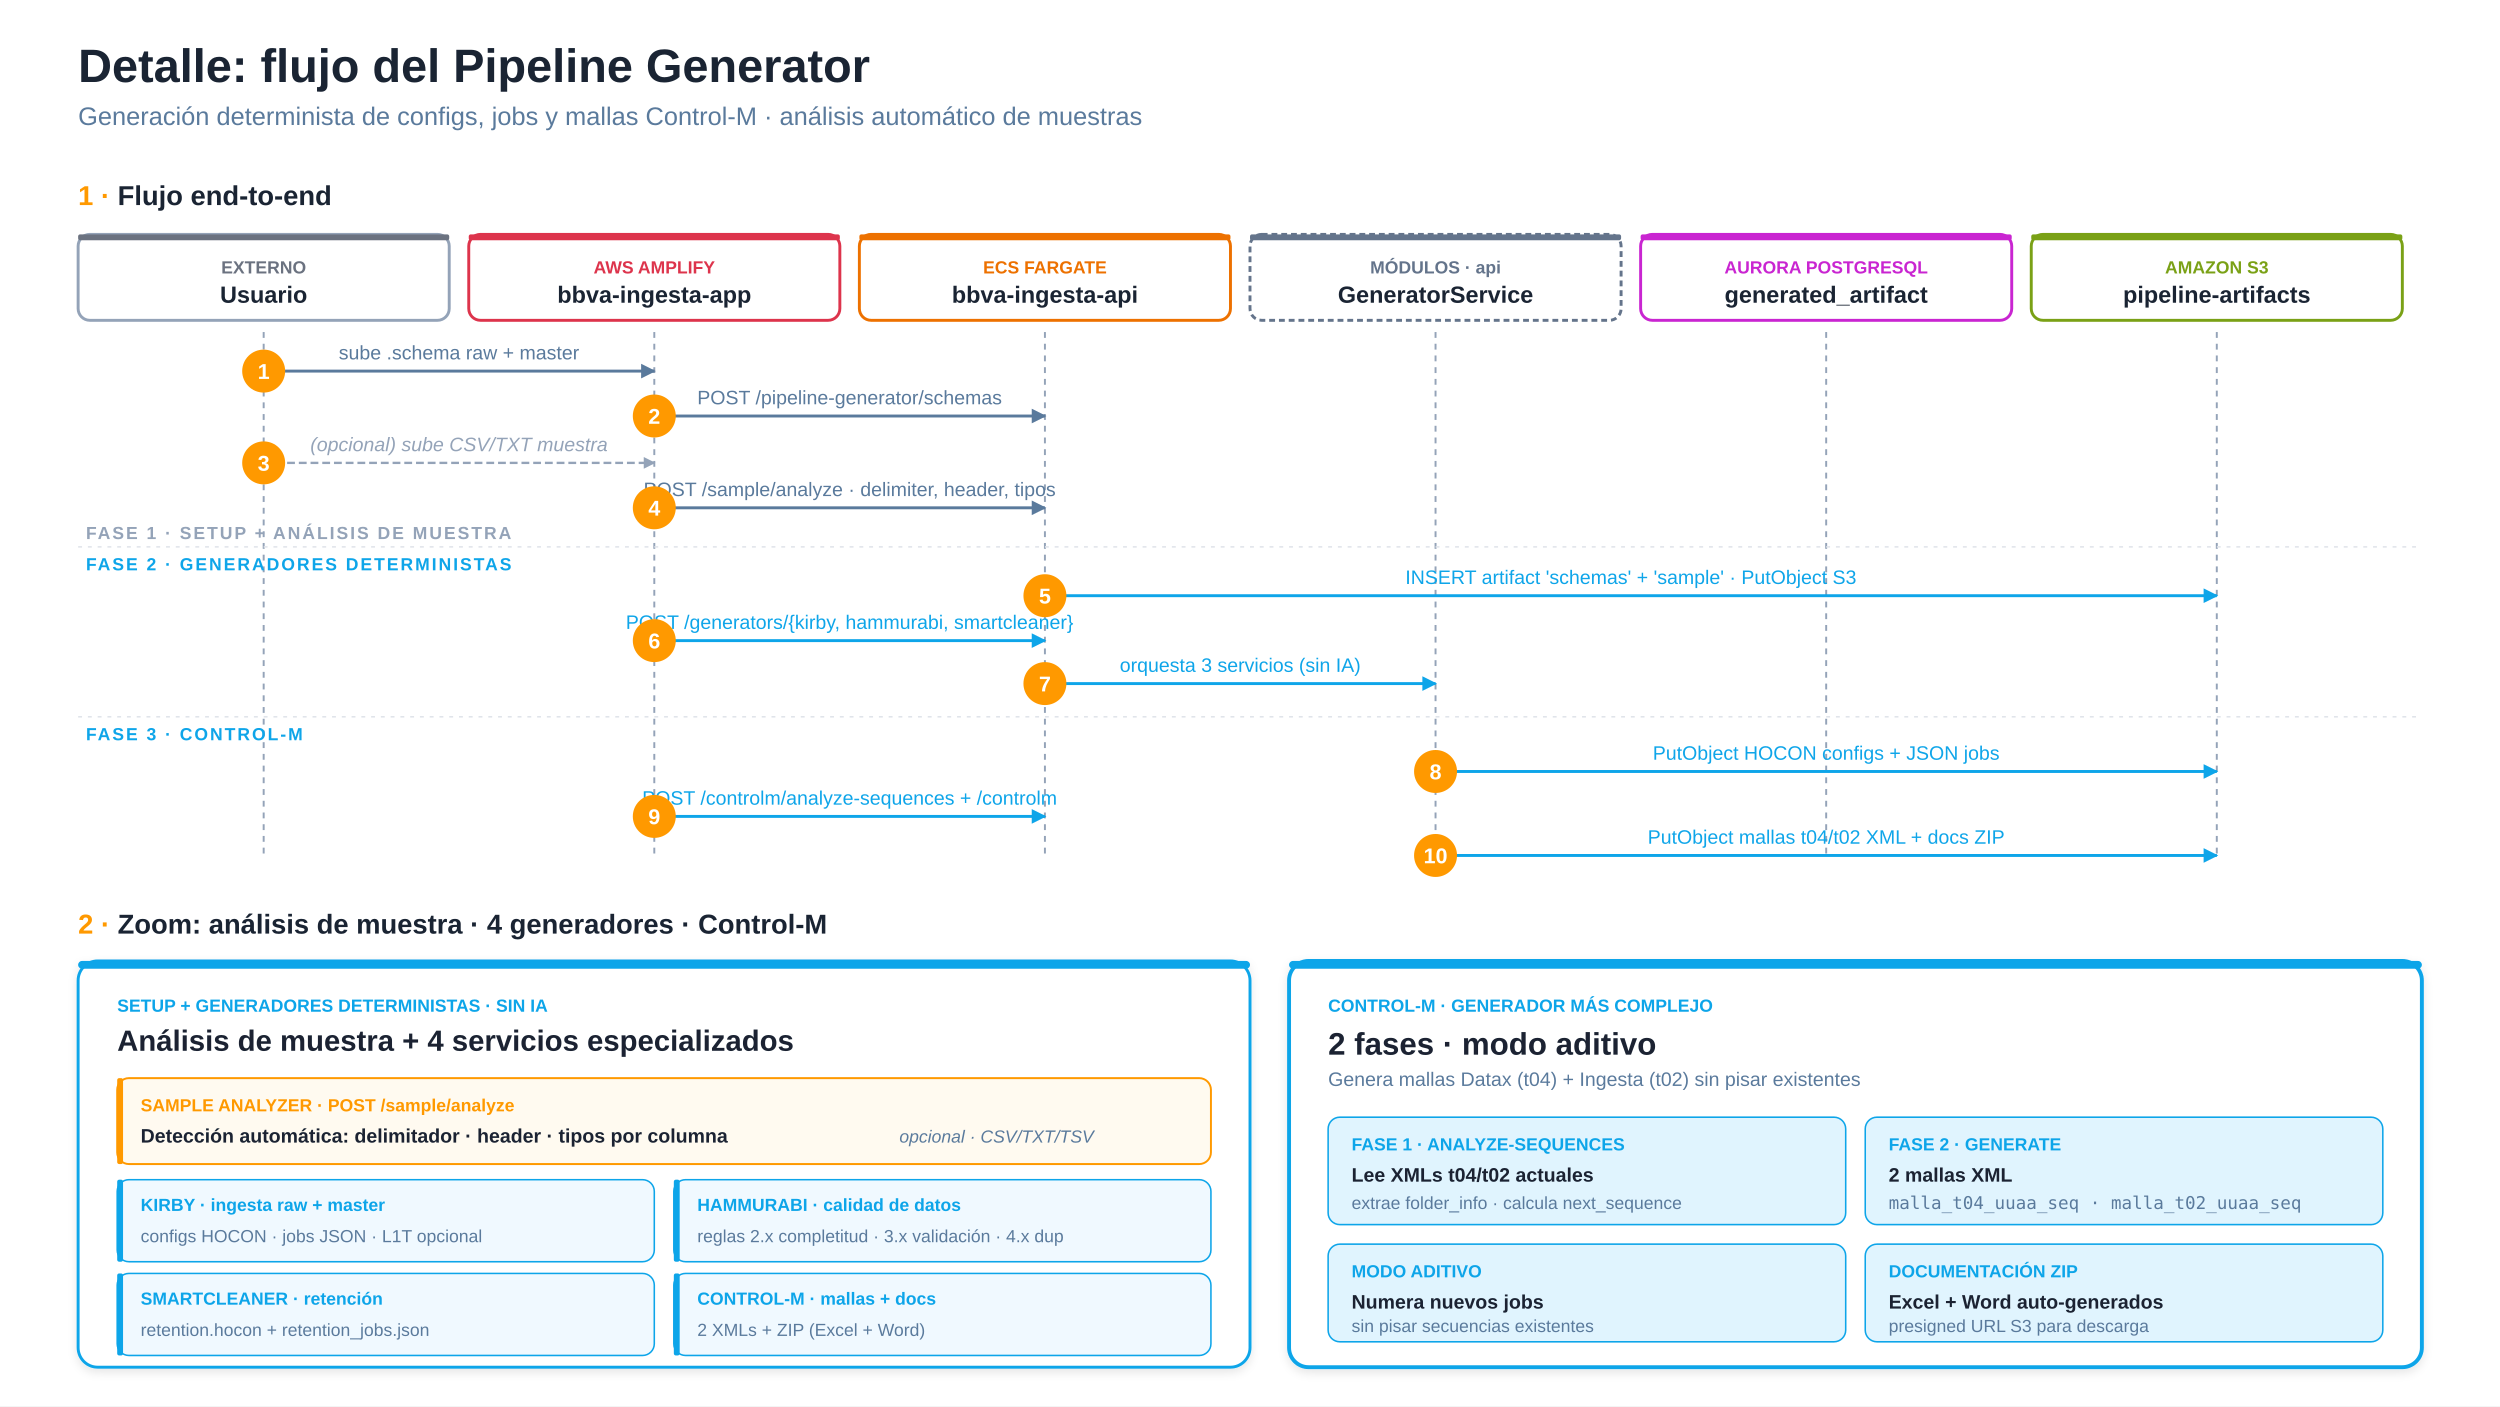
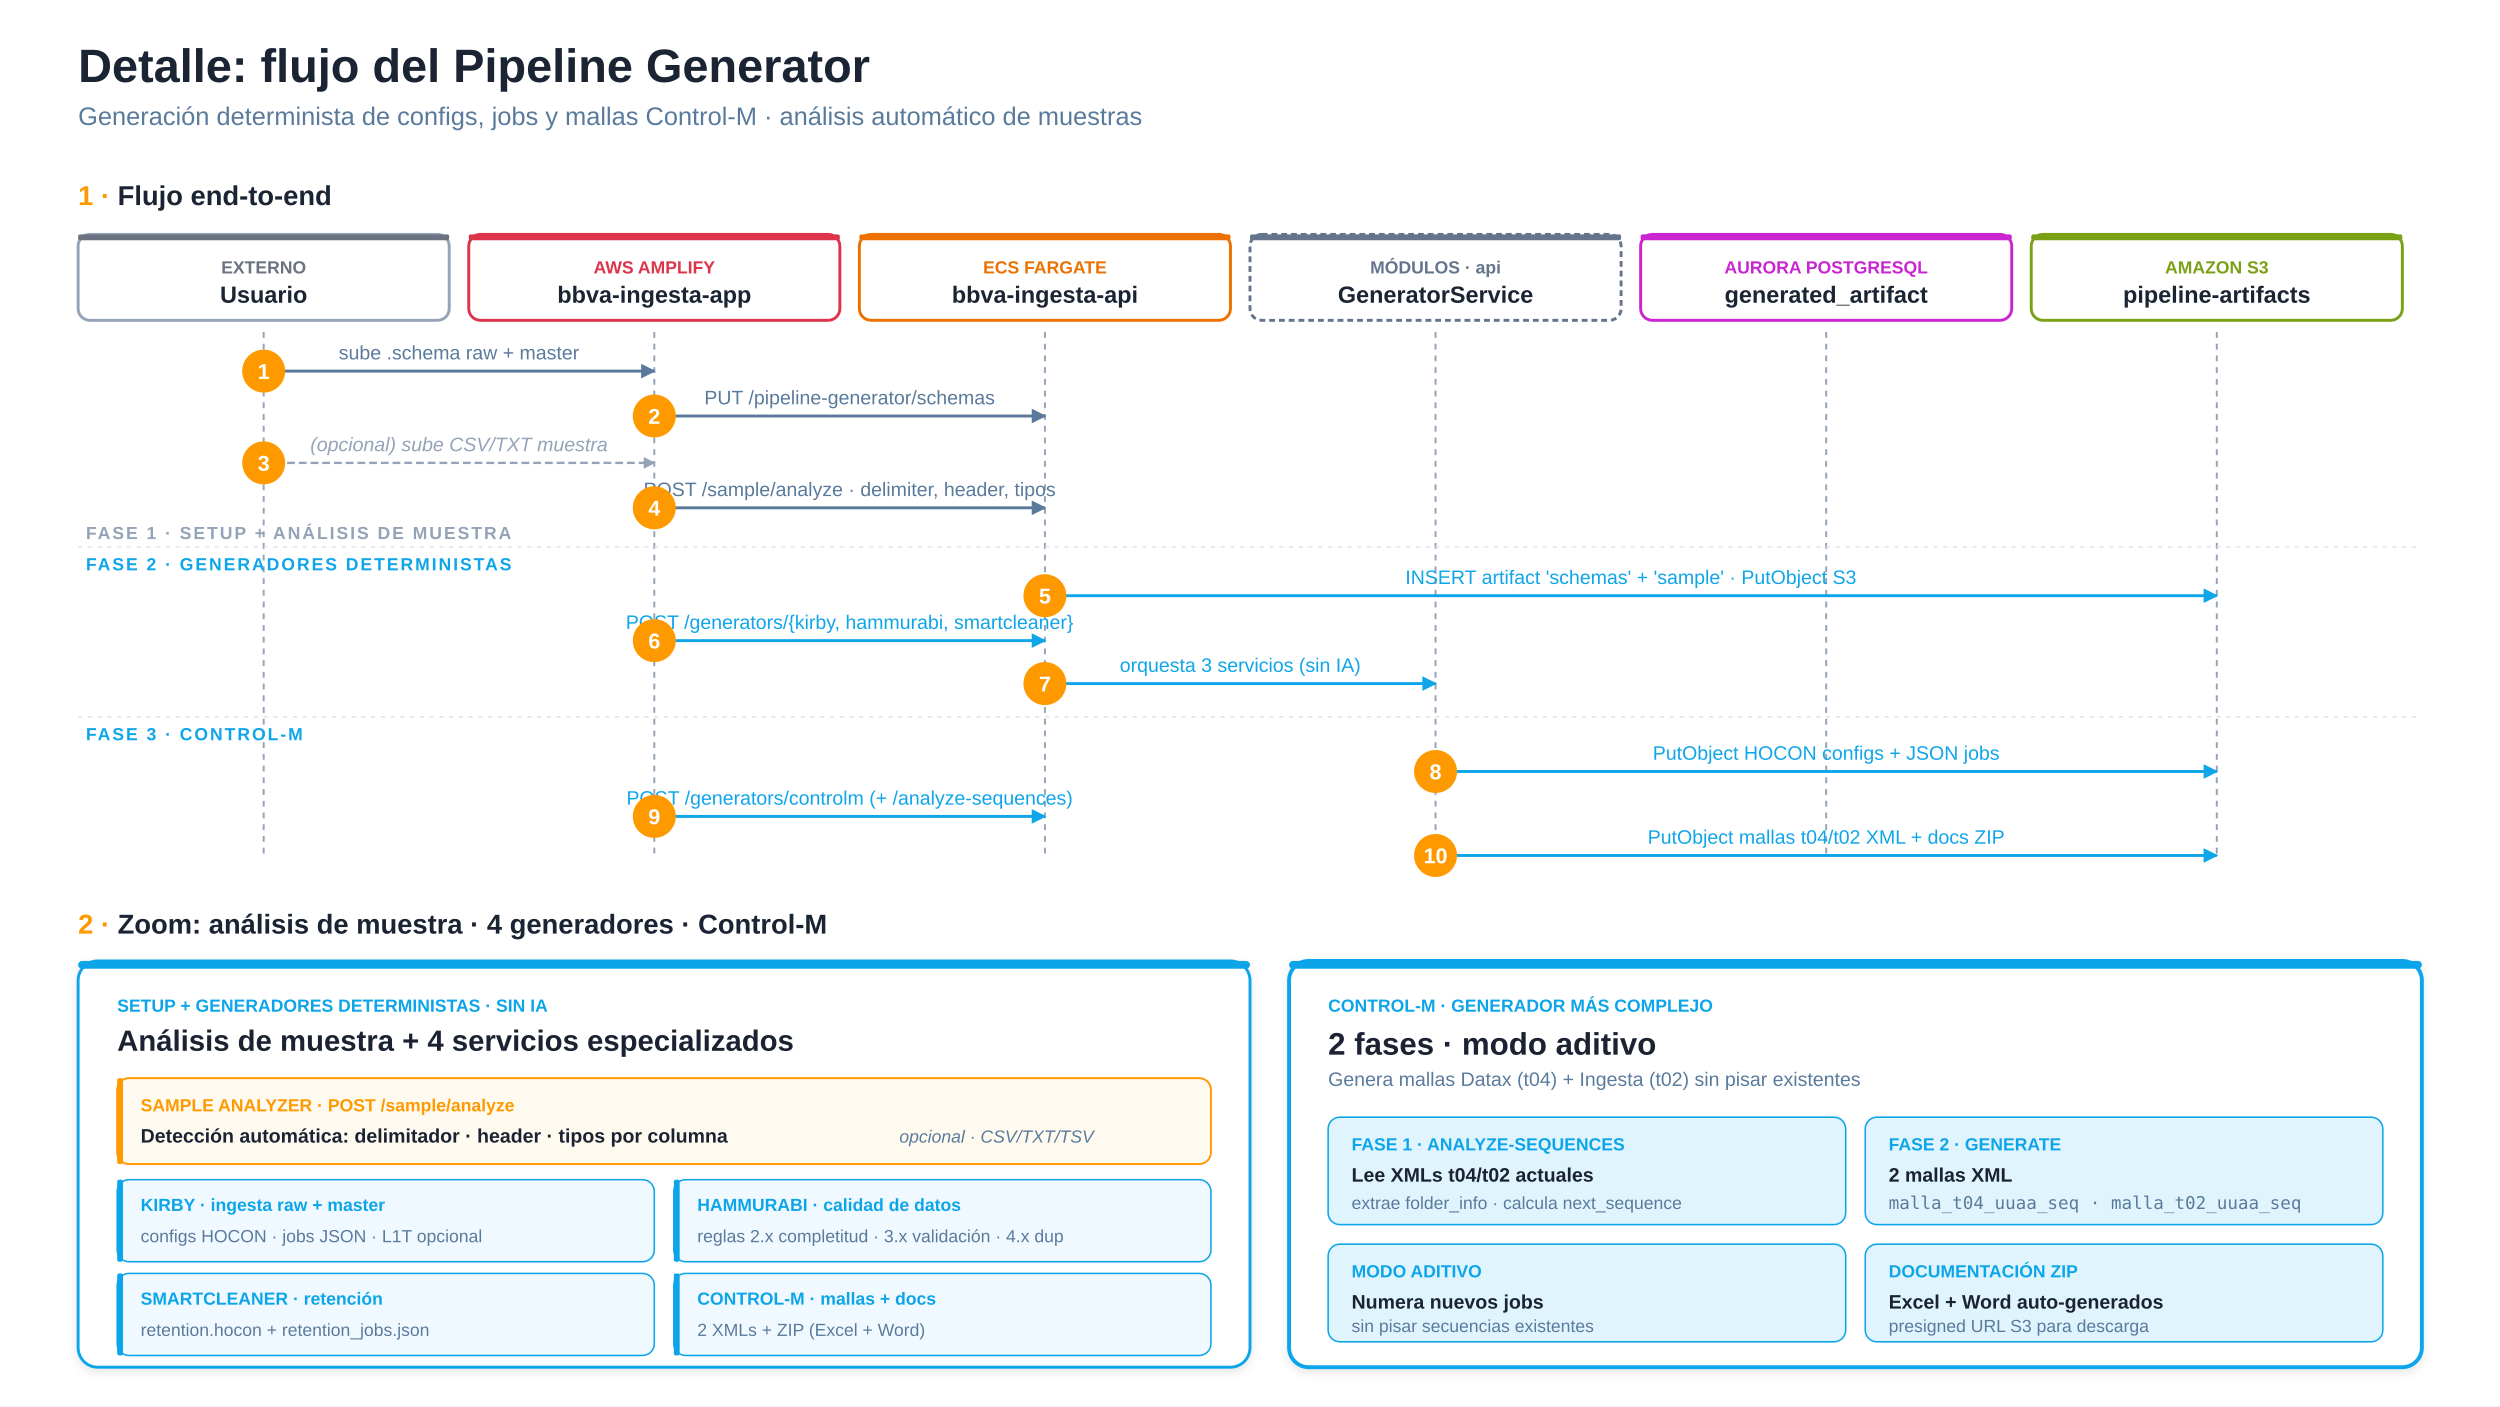
<svg xmlns="http://www.w3.org/2000/svg" viewBox="0 0 1280 720" font-family="Segoe UI, Arial, sans-serif">
  <defs>
    <filter id="cs" x="-20%" y="-20%" width="140%" height="140%">
      <feDropShadow dx="0" dy="2" stdDeviation="2.5" flood-opacity="0.10" />
    </filter>
    <marker id="ar" viewBox="0 0 10 10" refX="9" refY="5" markerWidth="5" markerHeight="5" orient="auto-start-reverse">
      <path d="M0,0 L10,5 L0,10 z" fill="#5A7A9C" />
    </marker>
    <marker id="arPhase" viewBox="0 0 10 10" refX="9" refY="5" markerWidth="5" markerHeight="5" orient="auto-start-reverse">
      <path d="M0,0 L10,5 L0,10 z" fill="#0EA5E9" />
    </marker>
    <marker id="arOpt" viewBox="0 0 10 10" refX="9" refY="5" markerWidth="5" markerHeight="5" orient="auto-start-reverse">
      <path d="M0,0 L10,5 L0,10 z" fill="#94A3B8" />
    </marker>
  </defs>
  <rect width="1280" height="720" fill="#FFFFFF" />
  <text x="40" y="42" font-size="24" font-weight="700" fill="#1A2433">Detalle: flujo del Pipeline Generator</text>
  <text x="40" y="64" font-size="13" fill="#5A7A9C">Generación determinista de configs, jobs y mallas Control-M · análisis automático de muestras</text>
  <text x="40" y="105" font-size="14" font-weight="700" fill="#1A2433">
    <tspan fill="#FF9900">1 ·</tspan> Flujo end-to-end
  </text>
  <g transform="translate(40, 120)">
    <rect width="190" height="44" rx="6" fill="#FFFFFF" stroke="#94A3B8" stroke-width="1.5" />
    <rect width="190" height="3" rx="1" fill="#6B7280" />
    <text x="95" y="20" text-anchor="middle" font-size="9" font-weight="700" fill="#6B7280">EXTERNO</text>
    <text x="95" y="35" text-anchor="middle" font-size="12" font-weight="700" fill="#1A2433">Usuario</text>
  </g>
  <g transform="translate(240, 120)">
    <rect width="190" height="44" rx="6" fill="#FFFFFF" stroke="#DD344C" stroke-width="1.5" />
    <rect width="190" height="3" rx="1" fill="#DD344C" />
    <text x="95" y="20" text-anchor="middle" font-size="9" font-weight="700" fill="#DD344C">AWS AMPLIFY</text>
    <text x="95" y="35" text-anchor="middle" font-size="12" font-weight="700" fill="#1A2433">bbva-ingesta-app</text>
  </g>
  <g transform="translate(440, 120)">
    <rect width="190" height="44" rx="6" fill="#FFFFFF" stroke="#ED7100" stroke-width="1.5" />
    <rect width="190" height="3" rx="1" fill="#ED7100" />
    <text x="95" y="20" text-anchor="middle" font-size="9" font-weight="700" fill="#ED7100">ECS FARGATE</text>
    <text x="95" y="35" text-anchor="middle" font-size="12" font-weight="700" fill="#1A2433">bbva-ingesta-api</text>
  </g>
  <g transform="translate(640, 120)">
    <rect width="190" height="44" rx="6" fill="#FFFFFF" stroke="#64748B" stroke-width="1.5" stroke-dasharray="3,2" />
    <rect width="190" height="3" rx="1" fill="#64748B" />
    <text x="95" y="20" text-anchor="middle" font-size="9" font-weight="700" fill="#64748B">MÓDULOS · api</text>
    <text x="95" y="35" text-anchor="middle" font-size="12" font-weight="700" fill="#1A2433">GeneratorService</text>
  </g>
  <g transform="translate(840, 120)">
    <rect width="190" height="44" rx="6" fill="#FFFFFF" stroke="#C925D1" stroke-width="1.5" />
    <rect width="190" height="3" rx="1" fill="#C925D1" />
    <text x="95" y="20" text-anchor="middle" font-size="9" font-weight="700" fill="#C925D1">AURORA POSTGRESQL</text>
    <text x="95" y="35" text-anchor="middle" font-size="12" font-weight="700" fill="#1A2433">generated_artifact</text>
  </g>
  <g transform="translate(1040, 120)">
    <rect width="190" height="44" rx="6" fill="#FFFFFF" stroke="#7AA116" stroke-width="1.5" />
    <rect width="190" height="3" rx="1" fill="#7AA116" />
    <text x="95" y="20" text-anchor="middle" font-size="9" font-weight="700" fill="#7AA116">AMAZON S3</text>
    <text x="95" y="35" text-anchor="middle" font-size="12" font-weight="700" fill="#1A2433">pipeline-artifacts</text>
  </g>
  <line x1="135" y1="170" x2="135" y2="440" stroke="#94A3B8" stroke-width="1" stroke-dasharray="3,3" />
  <line x1="335" y1="170" x2="335" y2="440" stroke="#94A3B8" stroke-width="1" stroke-dasharray="3,3" />
  <line x1="535" y1="170" x2="535" y2="440" stroke="#94A3B8" stroke-width="1" stroke-dasharray="3,3" />
  <line x1="735" y1="170" x2="735" y2="440" stroke="#94A3B8" stroke-width="1" stroke-dasharray="3,3" />
  <line x1="935" y1="170" x2="935" y2="440" stroke="#94A3B8" stroke-width="1" stroke-dasharray="3,3" />
  <line x1="1135" y1="170" x2="1135" y2="440" stroke="#94A3B8" stroke-width="1" stroke-dasharray="3,3" />
  <line x1="40" y1="280" x2="1240" y2="280" stroke="#E0E4EA" stroke-width="0.8" stroke-dasharray="2,3" />
  <text x="44" y="276" font-size="9" font-weight="700" fill="#94A3B8" letter-spacing="1">FASE 1 · SETUP + ANÁLISIS DE MUESTRA</text>
  <text x="44" y="292" font-size="9" font-weight="700" fill="#0EA5E9" letter-spacing="1">FASE 2 · GENERADORES DETERMINISTAS</text>
  <line x1="40" y1="367" x2="1240" y2="367" stroke="#E0E4EA" stroke-width="0.8" stroke-dasharray="2,3" />
  <text x="44" y="379" font-size="9" font-weight="700" fill="#0EA5E9" letter-spacing="1">FASE 3 · CONTROL-M</text>
  <line x1="135" y1="190" x2="335" y2="190" stroke="#5A7A9C" stroke-width="1.5" marker-end="url(#ar)" />
  <text x="235" y="184" text-anchor="middle" font-size="10" fill="#5A7A9C">sube .schema raw + master</text>
  <circle cx="135" cy="190" r="11" fill="#FF9900" />
  <text x="135" y="194" text-anchor="middle" font-size="11" font-weight="700" fill="#FFFFFF">1</text>
  <line x1="335" y1="213" x2="535" y2="213" stroke="#5A7A9C" stroke-width="1.5" marker-end="url(#ar)" />
-   <text x="435" y="207" text-anchor="middle" font-size="10" fill="#5A7A9C">POST /pipeline-generator/schemas</text>
+   <text x="435" y="207" text-anchor="middle" font-size="10" fill="#5A7A9C">PUT /pipeline-generator/schemas</text>
  <circle cx="335" cy="213" r="11" fill="#FF9900" />
  <text x="335" y="217" text-anchor="middle" font-size="11" font-weight="700" fill="#FFFFFF">2</text>
  <line x1="135" y1="237" x2="335" y2="237" stroke="#94A3B8" stroke-width="1.2" stroke-dasharray="4,2" marker-end="url(#arOpt)" />
  <text x="235" y="231" text-anchor="middle" font-size="10" fill="#94A3B8" font-style="italic">(opcional) sube CSV/TXT muestra</text>
  <circle cx="135" cy="237" r="11" fill="#FF9900" />
  <text x="135" y="241" text-anchor="middle" font-size="11" font-weight="700" fill="#FFFFFF">3</text>
  <line x1="335" y1="260" x2="535" y2="260" stroke="#5A7A9C" stroke-width="1.5" marker-end="url(#ar)" />
  <text x="435" y="254" text-anchor="middle" font-size="10" fill="#5A7A9C">POST /sample/analyze · delimiter, header, tipos</text>
  <circle cx="335" cy="260" r="11" fill="#FF9900" />
  <text x="335" y="264" text-anchor="middle" font-size="11" font-weight="700" fill="#FFFFFF">4</text>
  <line x1="535" y1="305" x2="1135" y2="305" stroke="#0EA5E9" stroke-width="1.5" marker-end="url(#arPhase)" />
  <text x="835" y="299" text-anchor="middle" font-size="10" fill="#0EA5E9">INSERT artifact 'schemas' + 'sample' · PutObject S3</text>
  <circle cx="535" cy="305" r="11" fill="#FF9900" />
  <text x="535" y="309" text-anchor="middle" font-size="11" font-weight="700" fill="#FFFFFF">5</text>
  <line x1="335" y1="328" x2="535" y2="328" stroke="#0EA5E9" stroke-width="1.5" marker-end="url(#arPhase)" />
  <text x="435" y="322" text-anchor="middle" font-size="10" fill="#0EA5E9">POST /generators/{kirby, hammurabi, smartcleaner}</text>
  <circle cx="335" cy="328" r="11" fill="#FF9900" />
  <text x="335" y="332" text-anchor="middle" font-size="11" font-weight="700" fill="#FFFFFF">6</text>
  <line x1="535" y1="350" x2="735" y2="350" stroke="#0EA5E9" stroke-width="1.5" marker-end="url(#arPhase)" />
  <text x="635" y="344" text-anchor="middle" font-size="10" fill="#0EA5E9">orquesta 3 servicios (sin IA)</text>
  <circle cx="535" cy="350" r="11" fill="#FF9900" />
  <text x="535" y="354" text-anchor="middle" font-size="11" font-weight="700" fill="#FFFFFF">7</text>
  <line x1="735" y1="395" x2="1135" y2="395" stroke="#0EA5E9" stroke-width="1.5" marker-end="url(#arPhase)" />
  <text x="935" y="389" text-anchor="middle" font-size="10" fill="#0EA5E9">PutObject HOCON configs + JSON jobs</text>
  <circle cx="735" cy="395" r="11" fill="#FF9900" />
  <text x="735" y="399" text-anchor="middle" font-size="11" font-weight="700" fill="#FFFFFF">8</text>
  <line x1="335" y1="418" x2="535" y2="418" stroke="#0EA5E9" stroke-width="1.5" marker-end="url(#arPhase)" />
-   <text x="435" y="412" text-anchor="middle" font-size="10" fill="#0EA5E9">POST /controlm/analyze-sequences + /controlm</text>
+   <text x="435" y="412" text-anchor="middle" font-size="10" fill="#0EA5E9">POST /generators/controlm (+ /analyze-sequences)</text>
  <circle cx="335" cy="418" r="11" fill="#FF9900" />
  <text x="335" y="422" text-anchor="middle" font-size="11" font-weight="700" fill="#FFFFFF">9</text>
  <line x1="735" y1="438" x2="1135" y2="438" stroke="#0EA5E9" stroke-width="1.5" marker-end="url(#arPhase)" />
  <text x="935" y="432" text-anchor="middle" font-size="10" fill="#0EA5E9">PutObject mallas t04/t02 XML + docs ZIP</text>
  <circle cx="735" cy="438" r="11" fill="#FF9900" />
  <text x="735" y="442" text-anchor="middle" font-size="11" font-weight="700" fill="#FFFFFF">10</text>
  <text x="40" y="478" font-size="14" font-weight="700" fill="#1A2433">
    <tspan fill="#FF9900">2 ·</tspan> Zoom: análisis de muestra · 4 generadores · Control-M
  </text>
  <g transform="translate(40, 492)" filter="url(#cs)">
    <rect width="600" height="208" rx="10" fill="#FFFFFF" stroke="#0EA5E9" stroke-width="1.5" />
    <rect width="600" height="4" rx="2" fill="#0EA5E9" />
    <text x="20" y="26" font-size="9" font-weight="700" fill="#0EA5E9">SETUP + GENERADORES DETERMINISTAS · SIN IA</text>
    <text x="20" y="46" font-size="15" font-weight="700" fill="#1A2433">Análisis de muestra + 4 servicios especializados</text>
    <g transform="translate(20, 60)">
      <rect width="560" height="44" rx="6" fill="#FFFAF0" stroke="#FF9900" stroke-width="1" />
      <rect width="3" height="44" rx="1" fill="#FF9900" />
      <text x="12" y="17" font-size="9" font-weight="700" fill="#FF9900">SAMPLE ANALYZER · POST /sample/analyze</text>
      <text x="12" y="33" font-size="10" font-weight="600" fill="#1A2433">Detección automática: delimitador · header · tipos por columna</text>
      <text x="500" y="33" text-anchor="end" font-size="9" fill="#5A7A9C" font-style="italic">opcional · CSV/TXT/TSV</text>
    </g>
    <g transform="translate(20, 112)">
      <rect width="275" height="42" rx="6" fill="#F0F9FF" stroke="#0EA5E9" stroke-width="0.8" />
      <rect width="3" height="42" rx="1" fill="#0EA5E9" />
      <text x="12" y="16" font-size="9" font-weight="700" fill="#0EA5E9">KIRBY · ingesta raw + master</text>
      <text x="12" y="32" font-size="9" fill="#5A7A9C">configs HOCON · jobs JSON · L1T opcional</text>
    </g>
    <g transform="translate(305, 112)">
      <rect width="275" height="42" rx="6" fill="#F0F9FF" stroke="#0EA5E9" stroke-width="0.8" />
      <rect width="3" height="42" rx="1" fill="#0EA5E9" />
      <text x="12" y="16" font-size="9" font-weight="700" fill="#0EA5E9">HAMMURABI · calidad de datos</text>
      <text x="12" y="32" font-size="9" fill="#5A7A9C">reglas 2.x completitud · 3.x validación · 4.x dup</text>
    </g>
    <g transform="translate(20, 160)">
      <rect width="275" height="42" rx="6" fill="#F0F9FF" stroke="#0EA5E9" stroke-width="0.8" />
      <rect width="3" height="42" rx="1" fill="#0EA5E9" />
      <text x="12" y="16" font-size="9" font-weight="700" fill="#0EA5E9">SMARTCLEANER · retención</text>
      <text x="12" y="32" font-size="9" fill="#5A7A9C">retention.hocon + retention_jobs.json</text>
    </g>
    <g transform="translate(305, 160)">
      <rect width="275" height="42" rx="6" fill="#F0F9FF" stroke="#0EA5E9" stroke-width="0.8" />
      <rect width="3" height="42" rx="1" fill="#0EA5E9" />
      <text x="12" y="16" font-size="9" font-weight="700" fill="#0EA5E9">CONTROL-M · mallas + docs</text>
      <text x="12" y="32" font-size="9" fill="#5A7A9C">2 XMLs + ZIP (Excel + Word)</text>
    </g>
  </g>
  <g transform="translate(660, 492)" filter="url(#cs)">
    <rect width="580" height="208" rx="10" fill="#FFFFFF" stroke="#0EA5E9" stroke-width="2" />
    <rect width="580" height="4" rx="2" fill="#0EA5E9" />
    <text x="20" y="26" font-size="9" font-weight="700" fill="#0EA5E9">CONTROL-M · GENERADOR MÁS COMPLEJO</text>
    <text x="20" y="48" font-size="16" font-weight="700" fill="#1A2433">2 fases · modo aditivo</text>
    <text x="20" y="64" font-size="10" fill="#5A7A9C">Genera mallas Datax (t04) + Ingesta (t02) sin pisar existentes</text>
    <g transform="translate(20, 80)">
      <rect width="265" height="55" rx="6" fill="#E0F4FE" stroke="#0EA5E9" stroke-width="0.8" />
      <text x="12" y="17" font-size="9" font-weight="700" fill="#0EA5E9">FASE 1 · ANALYZE-SEQUENCES</text>
      <text x="12" y="33" font-size="10" font-weight="600" fill="#1A2433">Lee XMLs t04/t02 actuales</text>
      <text x="12" y="47" font-size="9" fill="#5A7A9C">extrae folder_info · calcula next_sequence</text>
    </g>
    <g transform="translate(295, 80)">
      <rect width="265" height="55" rx="6" fill="#E0F4FE" stroke="#0EA5E9" stroke-width="0.8" />
      <text x="12" y="17" font-size="9" font-weight="700" fill="#0EA5E9">FASE 2 · GENERATE</text>
      <text x="12" y="33" font-size="10" font-weight="600" fill="#1A2433">2 mallas XML</text>
      <text x="12" y="47" font-size="9" font-family="Consolas, monospace" fill="#5A7A9C">malla_t04_uuaa_seq · malla_t02_uuaa_seq</text>
    </g>
    <g transform="translate(20, 145)">
      <rect width="265" height="50" rx="6" fill="#E0F4FE" stroke="#0EA5E9" stroke-width="0.8" />
      <text x="12" y="17" font-size="9" font-weight="700" fill="#0EA5E9">MODO ADITIVO</text>
      <text x="12" y="33" font-size="10" font-weight="600" fill="#1A2433">Numera nuevos jobs</text>
      <text x="12" y="45" font-size="9" fill="#5A7A9C">sin pisar secuencias existentes</text>
    </g>
    <g transform="translate(295, 145)">
      <rect width="265" height="50" rx="6" fill="#E0F4FE" stroke="#0EA5E9" stroke-width="0.8" />
      <text x="12" y="17" font-size="9" font-weight="700" fill="#0EA5E9">DOCUMENTACIÓN ZIP</text>
      <text x="12" y="33" font-size="10" font-weight="600" fill="#1A2433">Excel + Word auto-generados</text>
      <text x="12" y="45" font-size="9" fill="#5A7A9C">presigned URL S3 para descarga</text>
    </g>
  </g>
</svg>
